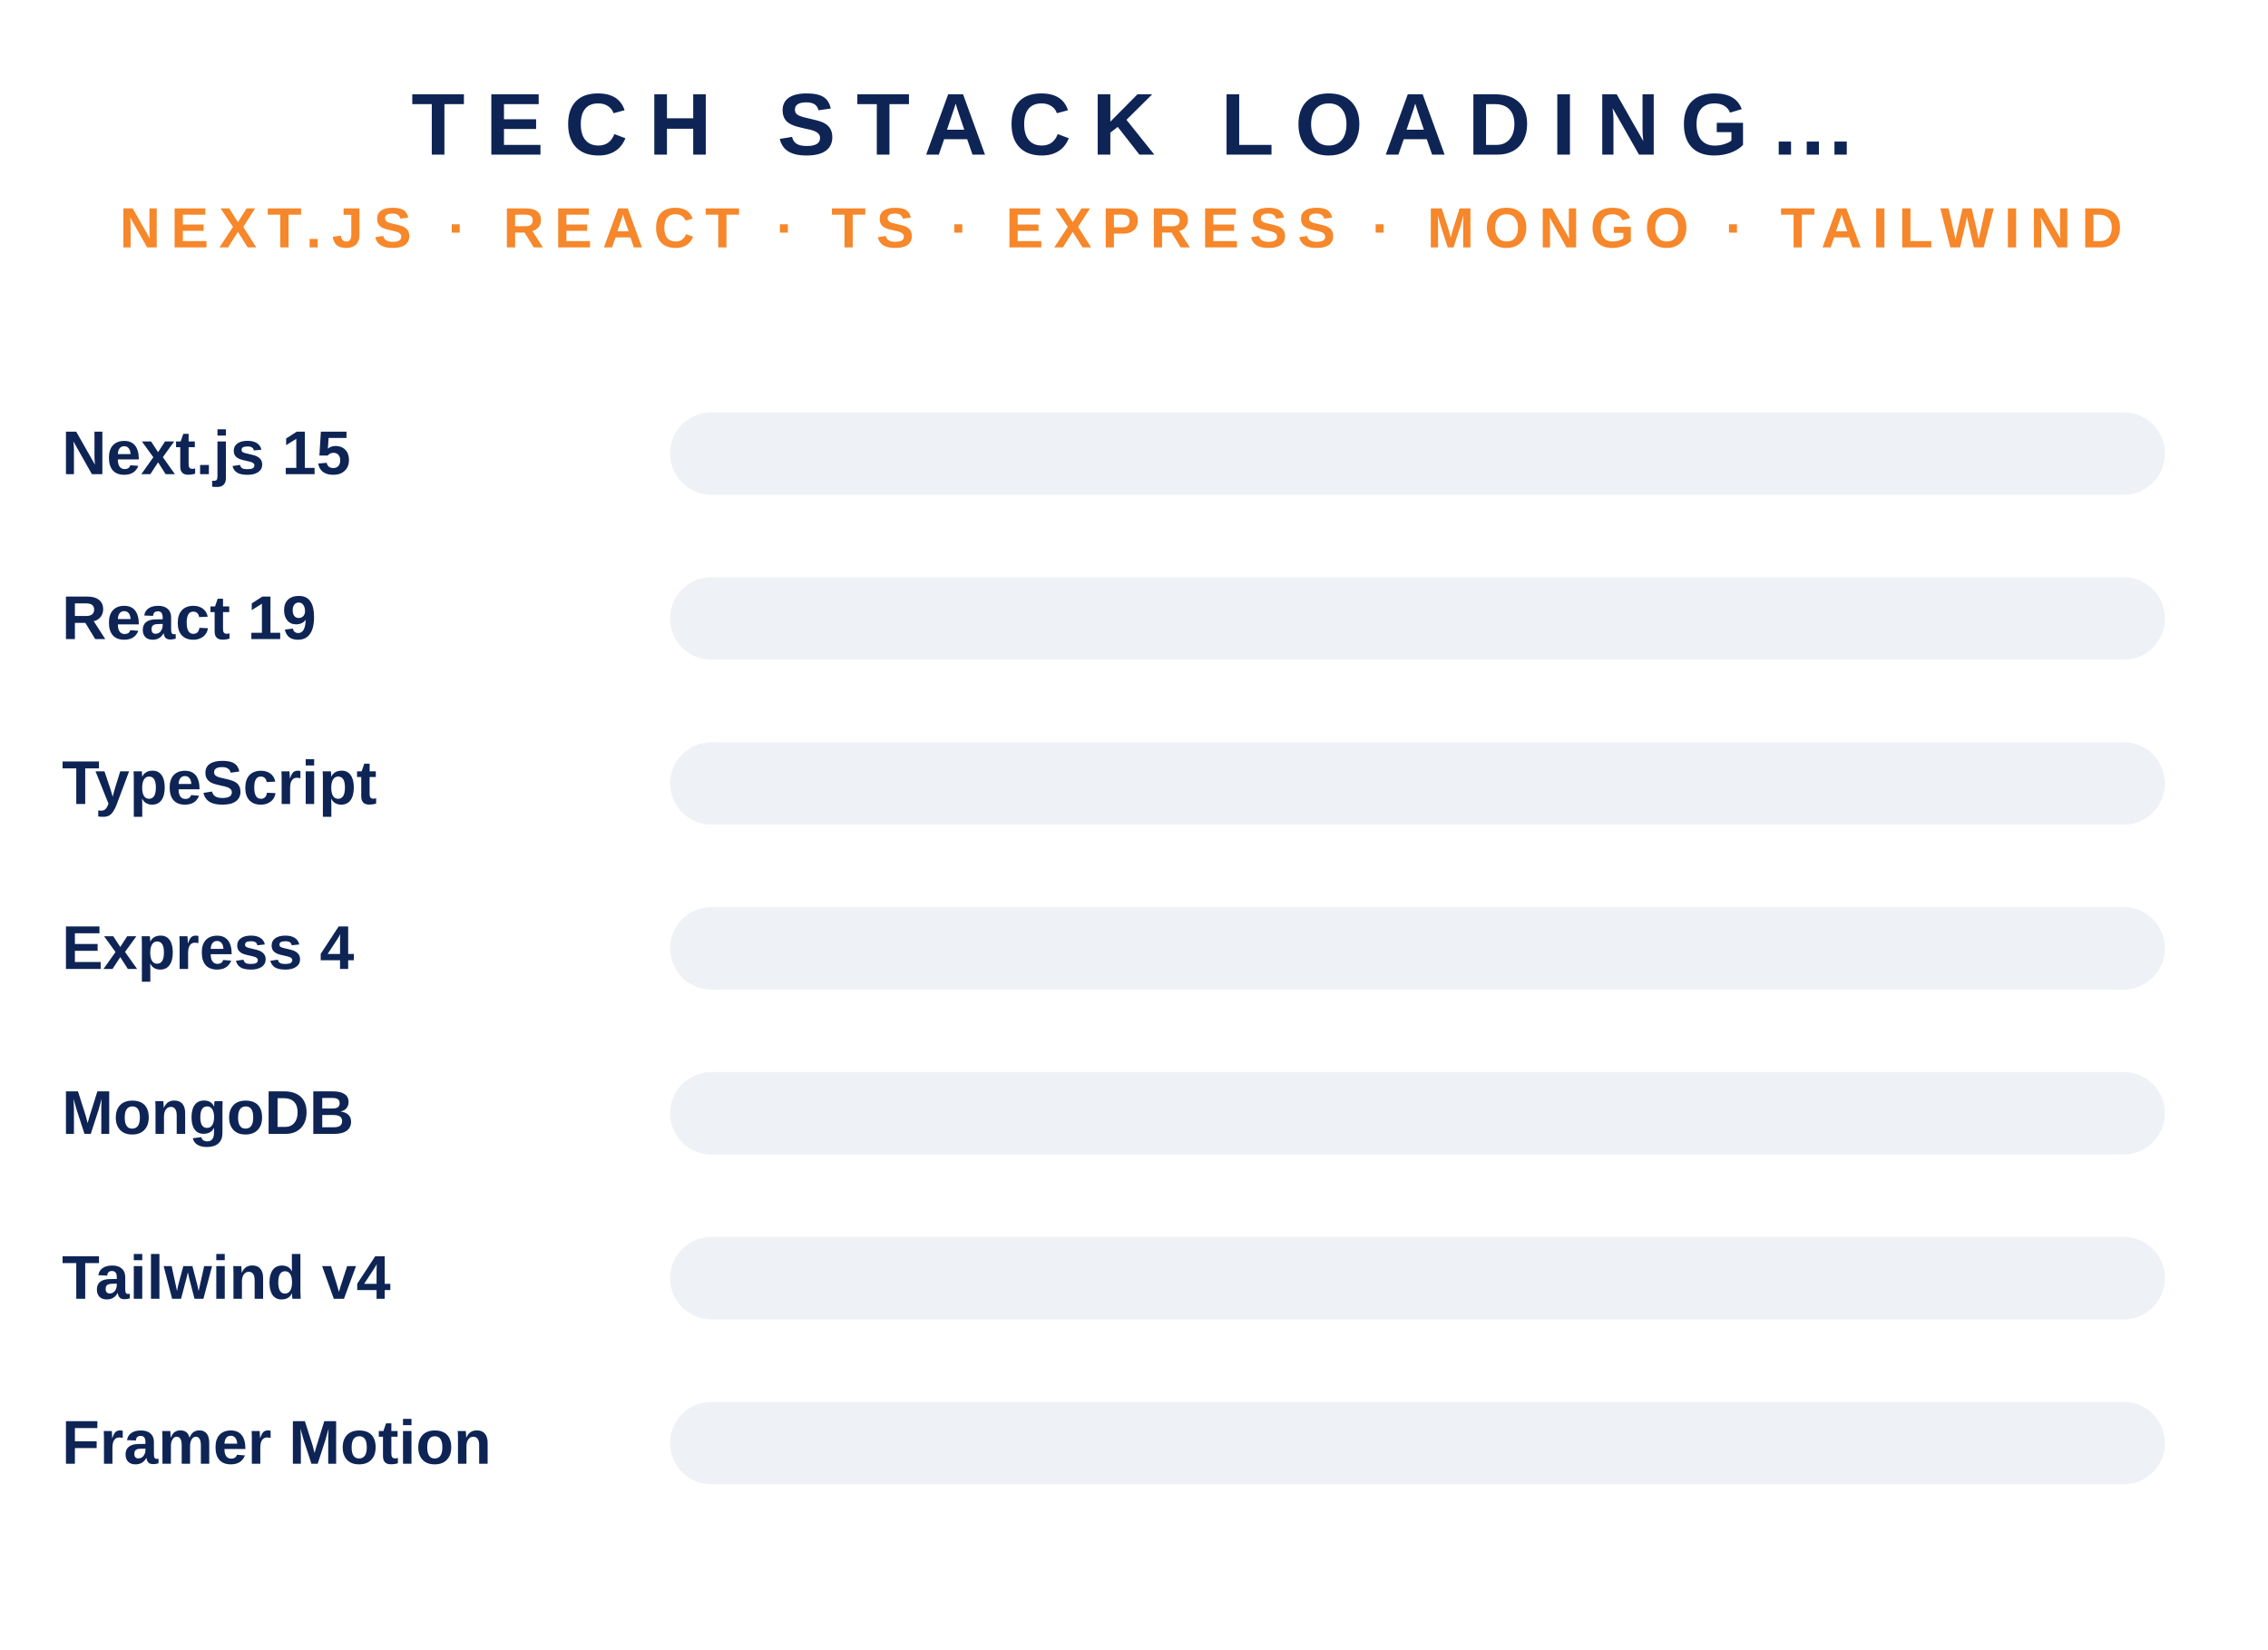
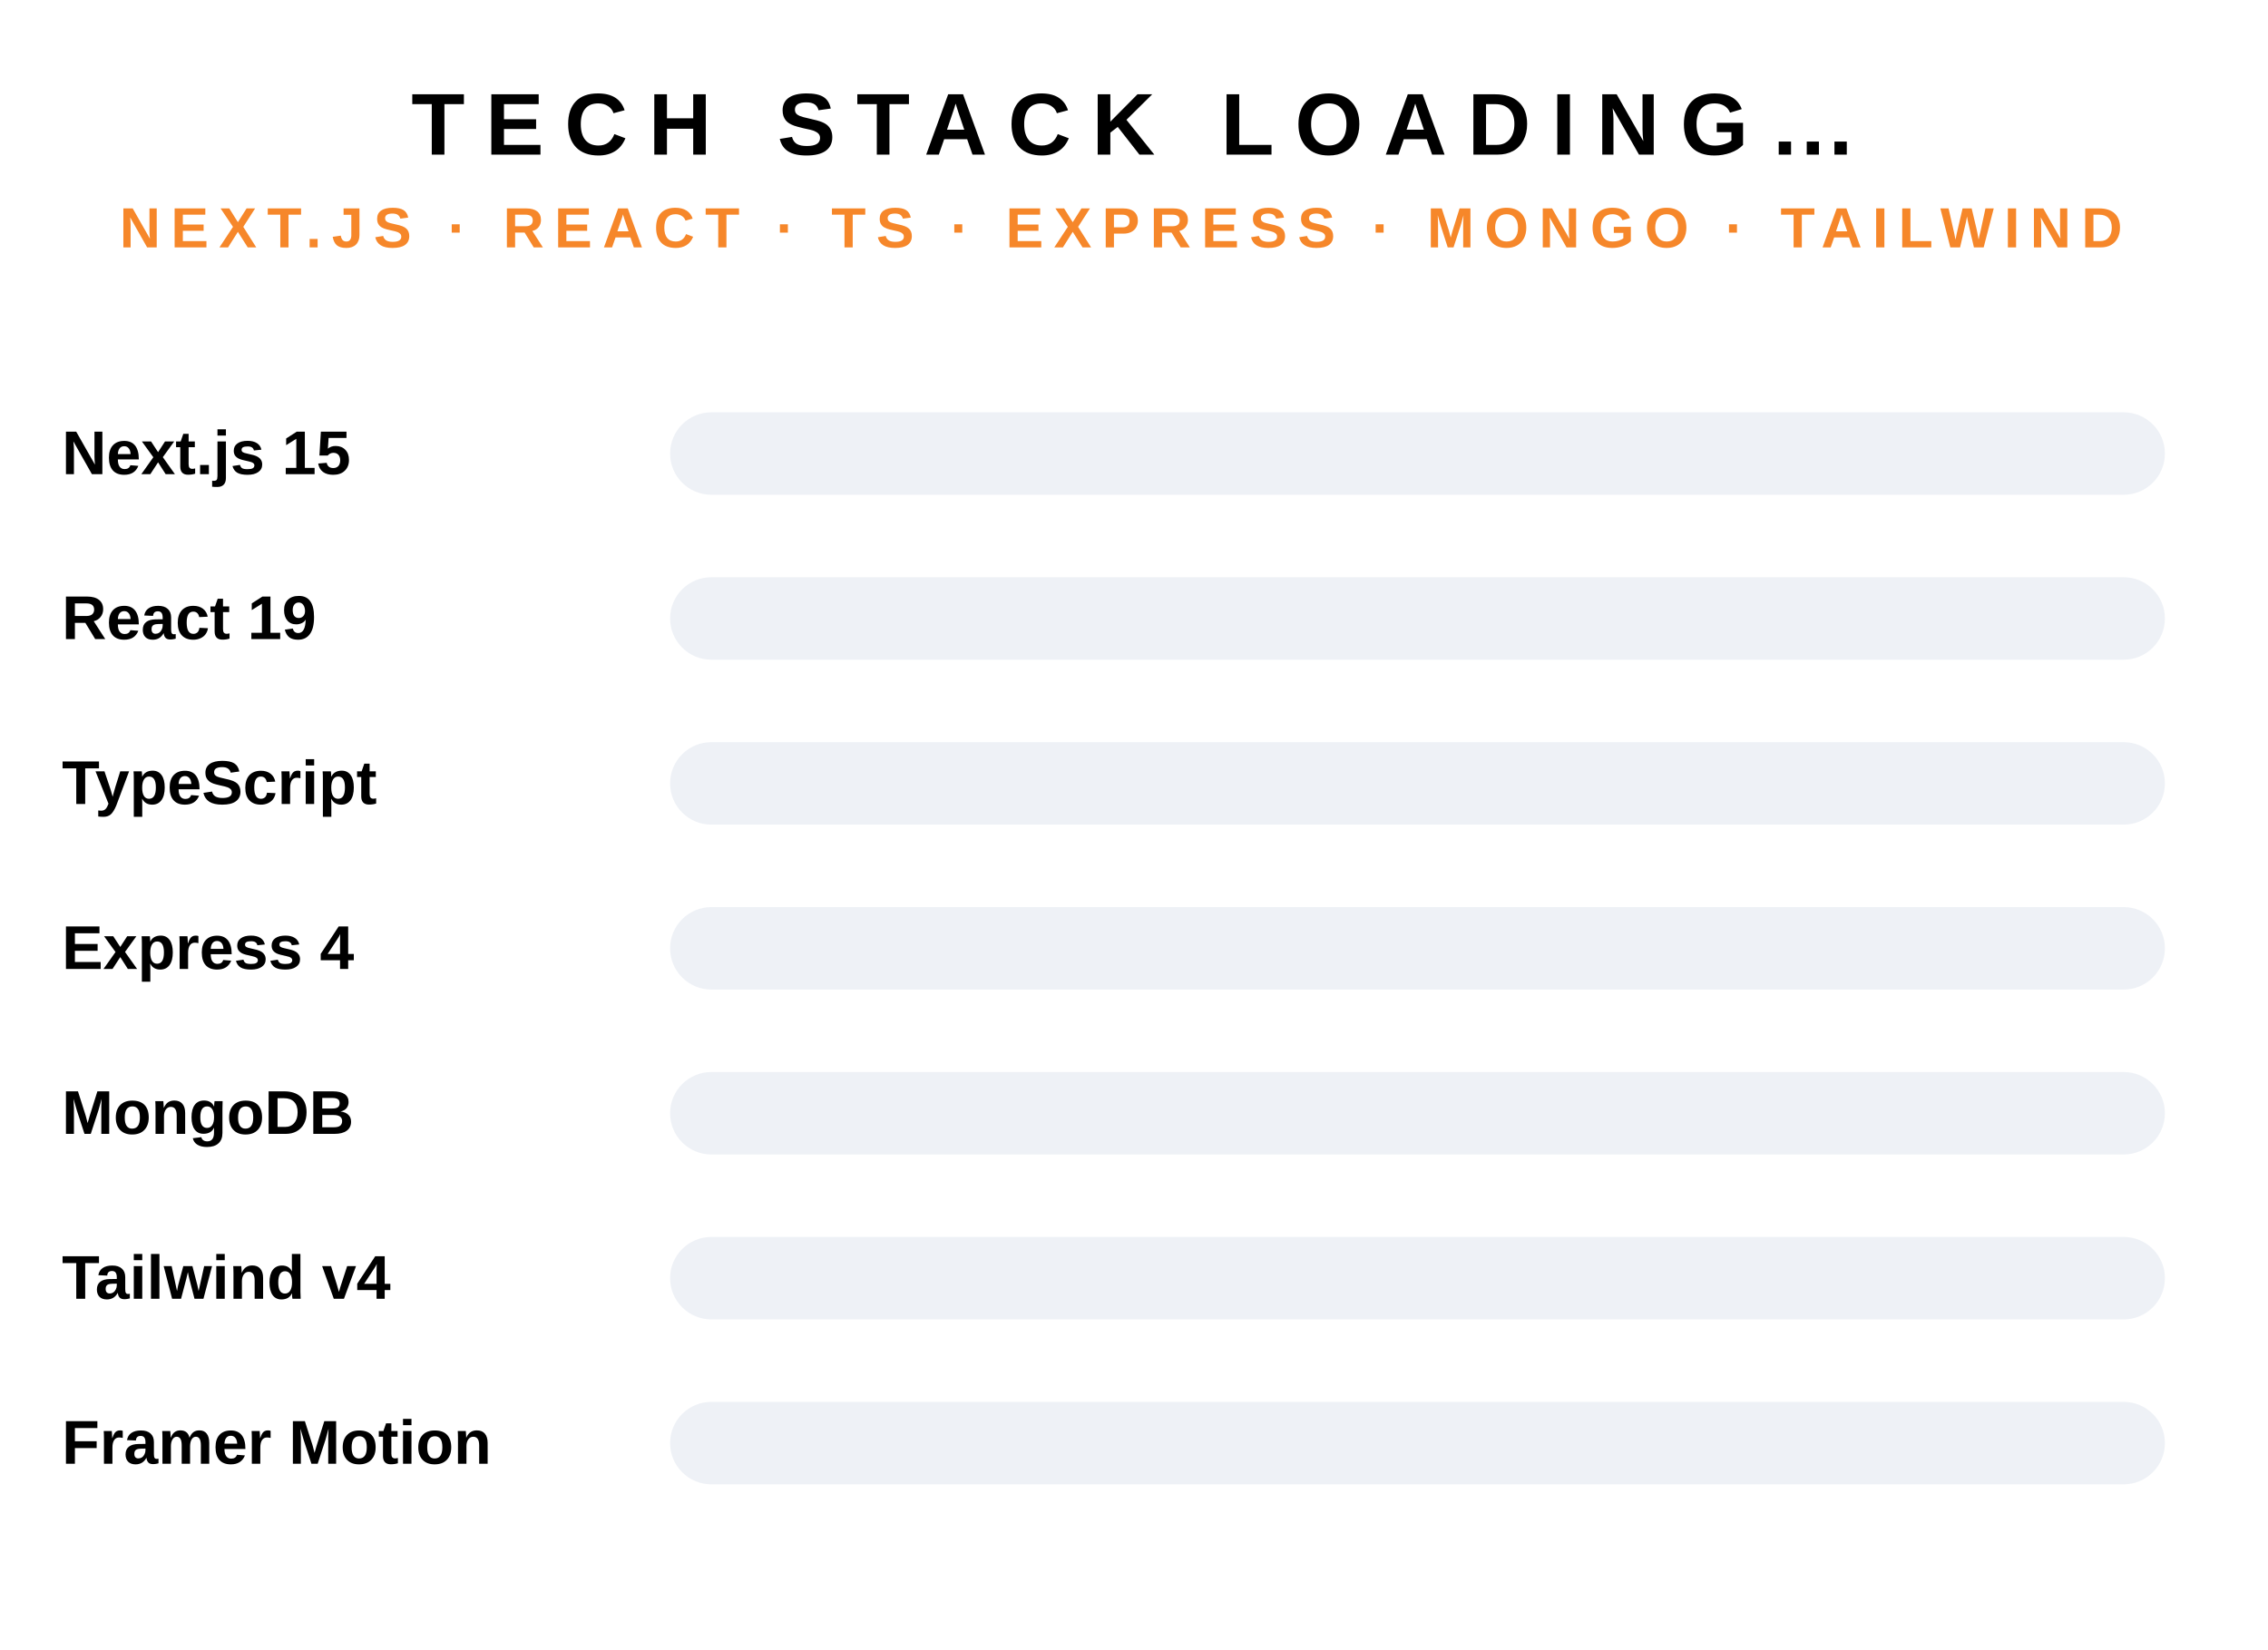
<svg xmlns="http://www.w3.org/2000/svg" viewBox="0 0 440 320" width="440" height="320" role="img" aria-label="NCMS tech stack progress bars">
  <defs>
    <linearGradient id="barOrange" x1="0" y1="0" x2="1" y2="0">
      <stop offset="0%" stop-color="#F6872A" />
      <stop offset="100%" stop-color="#f8a35c" />
    </linearGradient>
    <linearGradient id="barNavy" x1="0" y1="0" x2="1" y2="0">
      <stop offset="0%" stop-color="#0e2455" />
      <stop offset="100%" stop-color="#1c3d7a" />
    </linearGradient>
  </defs>
-   <text x="220" y="30" text-anchor="middle" font-family="Segoe UI, Arial, sans-serif" font-size="17" font-weight="800" fill="#0e2455" letter-spacing="4">TECH STACK LOADING…</text>
+   <text x="220" y="30" text-anchor="middle" font-family="Segoe UI, Arial, sans-serif" font-size="17" font-weight="800" fill="#000000" letter-spacing="4">TECH STACK LOADING…</text>
  <text x="220" y="48" text-anchor="middle" font-family="Segoe UI, Arial, sans-serif" font-size="11" fill="#F6872A" font-weight="700" letter-spacing="2">
    NEXT.JS · REACT · TS · EXPRESS · MONGO · TAILWIND
    <animate attributeName="opacity" values="0.4;1;0.4" dur="1.6s" repeatCount="indefinite" />
  </text>
  <g font-family="Segoe UI, Arial, sans-serif" font-size="12" font-weight="700">
-     <text x="12" y="92" fill="#0e2455">Next.js 15</text>
+     <text x="12" y="92" fill="#000000">Next.js 15</text>
    <rect x="130" y="80" width="290" height="16" rx="8" fill="#eef1f6" />
    <rect x="130" y="80" height="16" rx="8" fill="url(#barOrange)">
      <animate attributeName="width" values="0;290;290" keyTimes="0;0.45;1" dur="2.4s" repeatCount="indefinite" />
    </rect>
-     <text x="12" y="124" fill="#0e2455">React 19</text>
+     <text x="12" y="124" fill="#000000">React 19</text>
    <rect x="130" y="112" width="290" height="16" rx="8" fill="#eef1f6" />
    <rect x="130" y="112" height="16" rx="8" fill="url(#barNavy)">
      <animate attributeName="width" values="0;276;276" keyTimes="0;0.45;1" dur="2.4s" begin="0.12s" repeatCount="indefinite" />
    </rect>
-     <text x="12" y="156" fill="#0e2455">TypeScript</text>
+     <text x="12" y="156" fill="#000000">TypeScript</text>
    <rect x="130" y="144" width="290" height="16" rx="8" fill="#eef1f6" />
    <rect x="130" y="144" height="16" rx="8" fill="url(#barOrange)">
      <animate attributeName="width" values="0;261;261" keyTimes="0;0.45;1" dur="2.4s" begin="0.24s" repeatCount="indefinite" />
    </rect>
-     <text x="12" y="188" fill="#0e2455">Express 4</text>
+     <text x="12" y="188" fill="#000000">Express 4</text>
    <rect x="130" y="176" width="290" height="16" rx="8" fill="#eef1f6" />
    <rect x="130" y="176" height="16" rx="8" fill="url(#barNavy)">
      <animate attributeName="width" values="0;247;247" keyTimes="0;0.45;1" dur="2.4s" begin="0.36s" repeatCount="indefinite" />
    </rect>
-     <text x="12" y="220" fill="#0e2455">MongoDB</text>
+     <text x="12" y="220" fill="#000000">MongoDB</text>
    <rect x="130" y="208" width="290" height="16" rx="8" fill="#eef1f6" />
    <rect x="130" y="208" height="16" rx="8" fill="url(#barOrange)">
      <animate attributeName="width" values="0;232;232" keyTimes="0;0.45;1" dur="2.4s" begin="0.48s" repeatCount="indefinite" />
    </rect>
-     <text x="12" y="252" fill="#0e2455">Tailwind v4</text>
+     <text x="12" y="252" fill="#000000">Tailwind v4</text>
    <rect x="130" y="240" width="290" height="16" rx="8" fill="#eef1f6" />
    <rect x="130" y="240" height="16" rx="8" fill="url(#barNavy)">
      <animate attributeName="width" values="0;261;261" keyTimes="0;0.45;1" dur="2.4s" begin="0.6s" repeatCount="indefinite" />
    </rect>
-     <text x="12" y="284" fill="#0e2455">Framer Motion</text>
+     <text x="12" y="284" fill="#000000">Framer Motion</text>
    <rect x="130" y="272" width="290" height="16" rx="8" fill="#eef1f6" />
    <rect x="130" y="272" height="16" rx="8" fill="url(#barOrange)">
      <animate attributeName="width" values="0;203;203" keyTimes="0;0.45;1" dur="2.4s" begin="0.72s" repeatCount="indefinite" />
    </rect>
  </g>
</svg>
